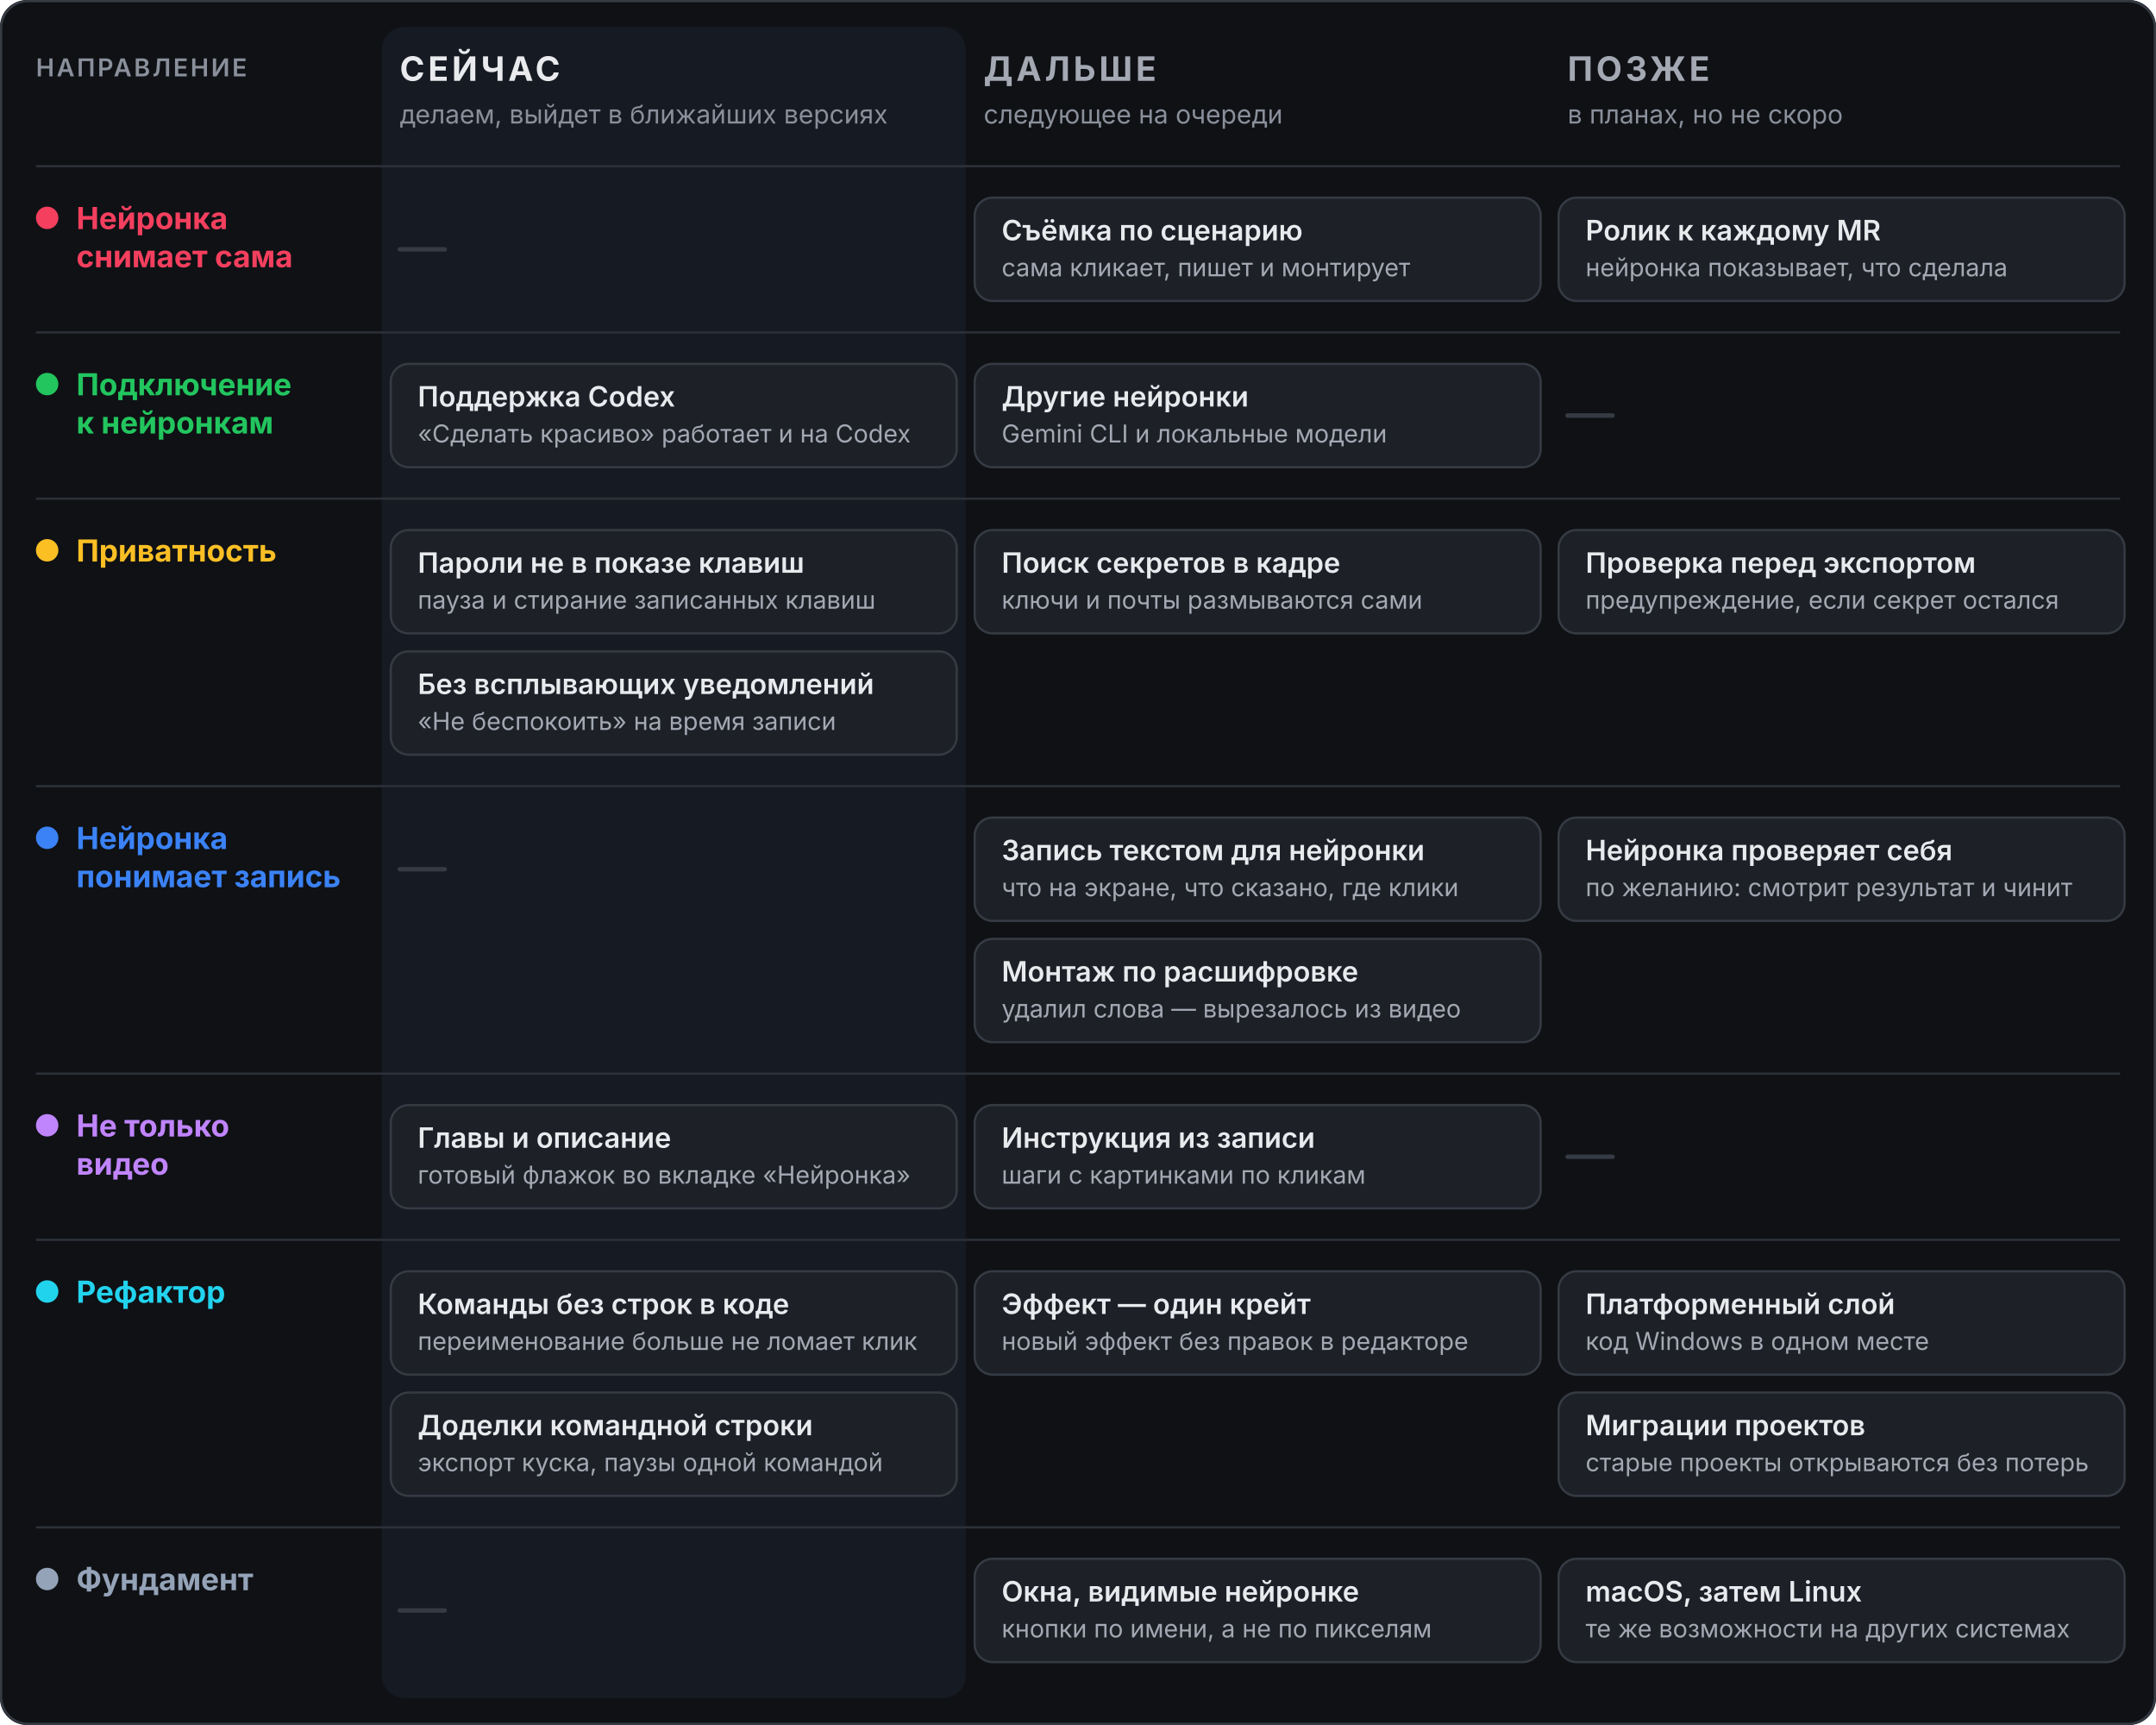
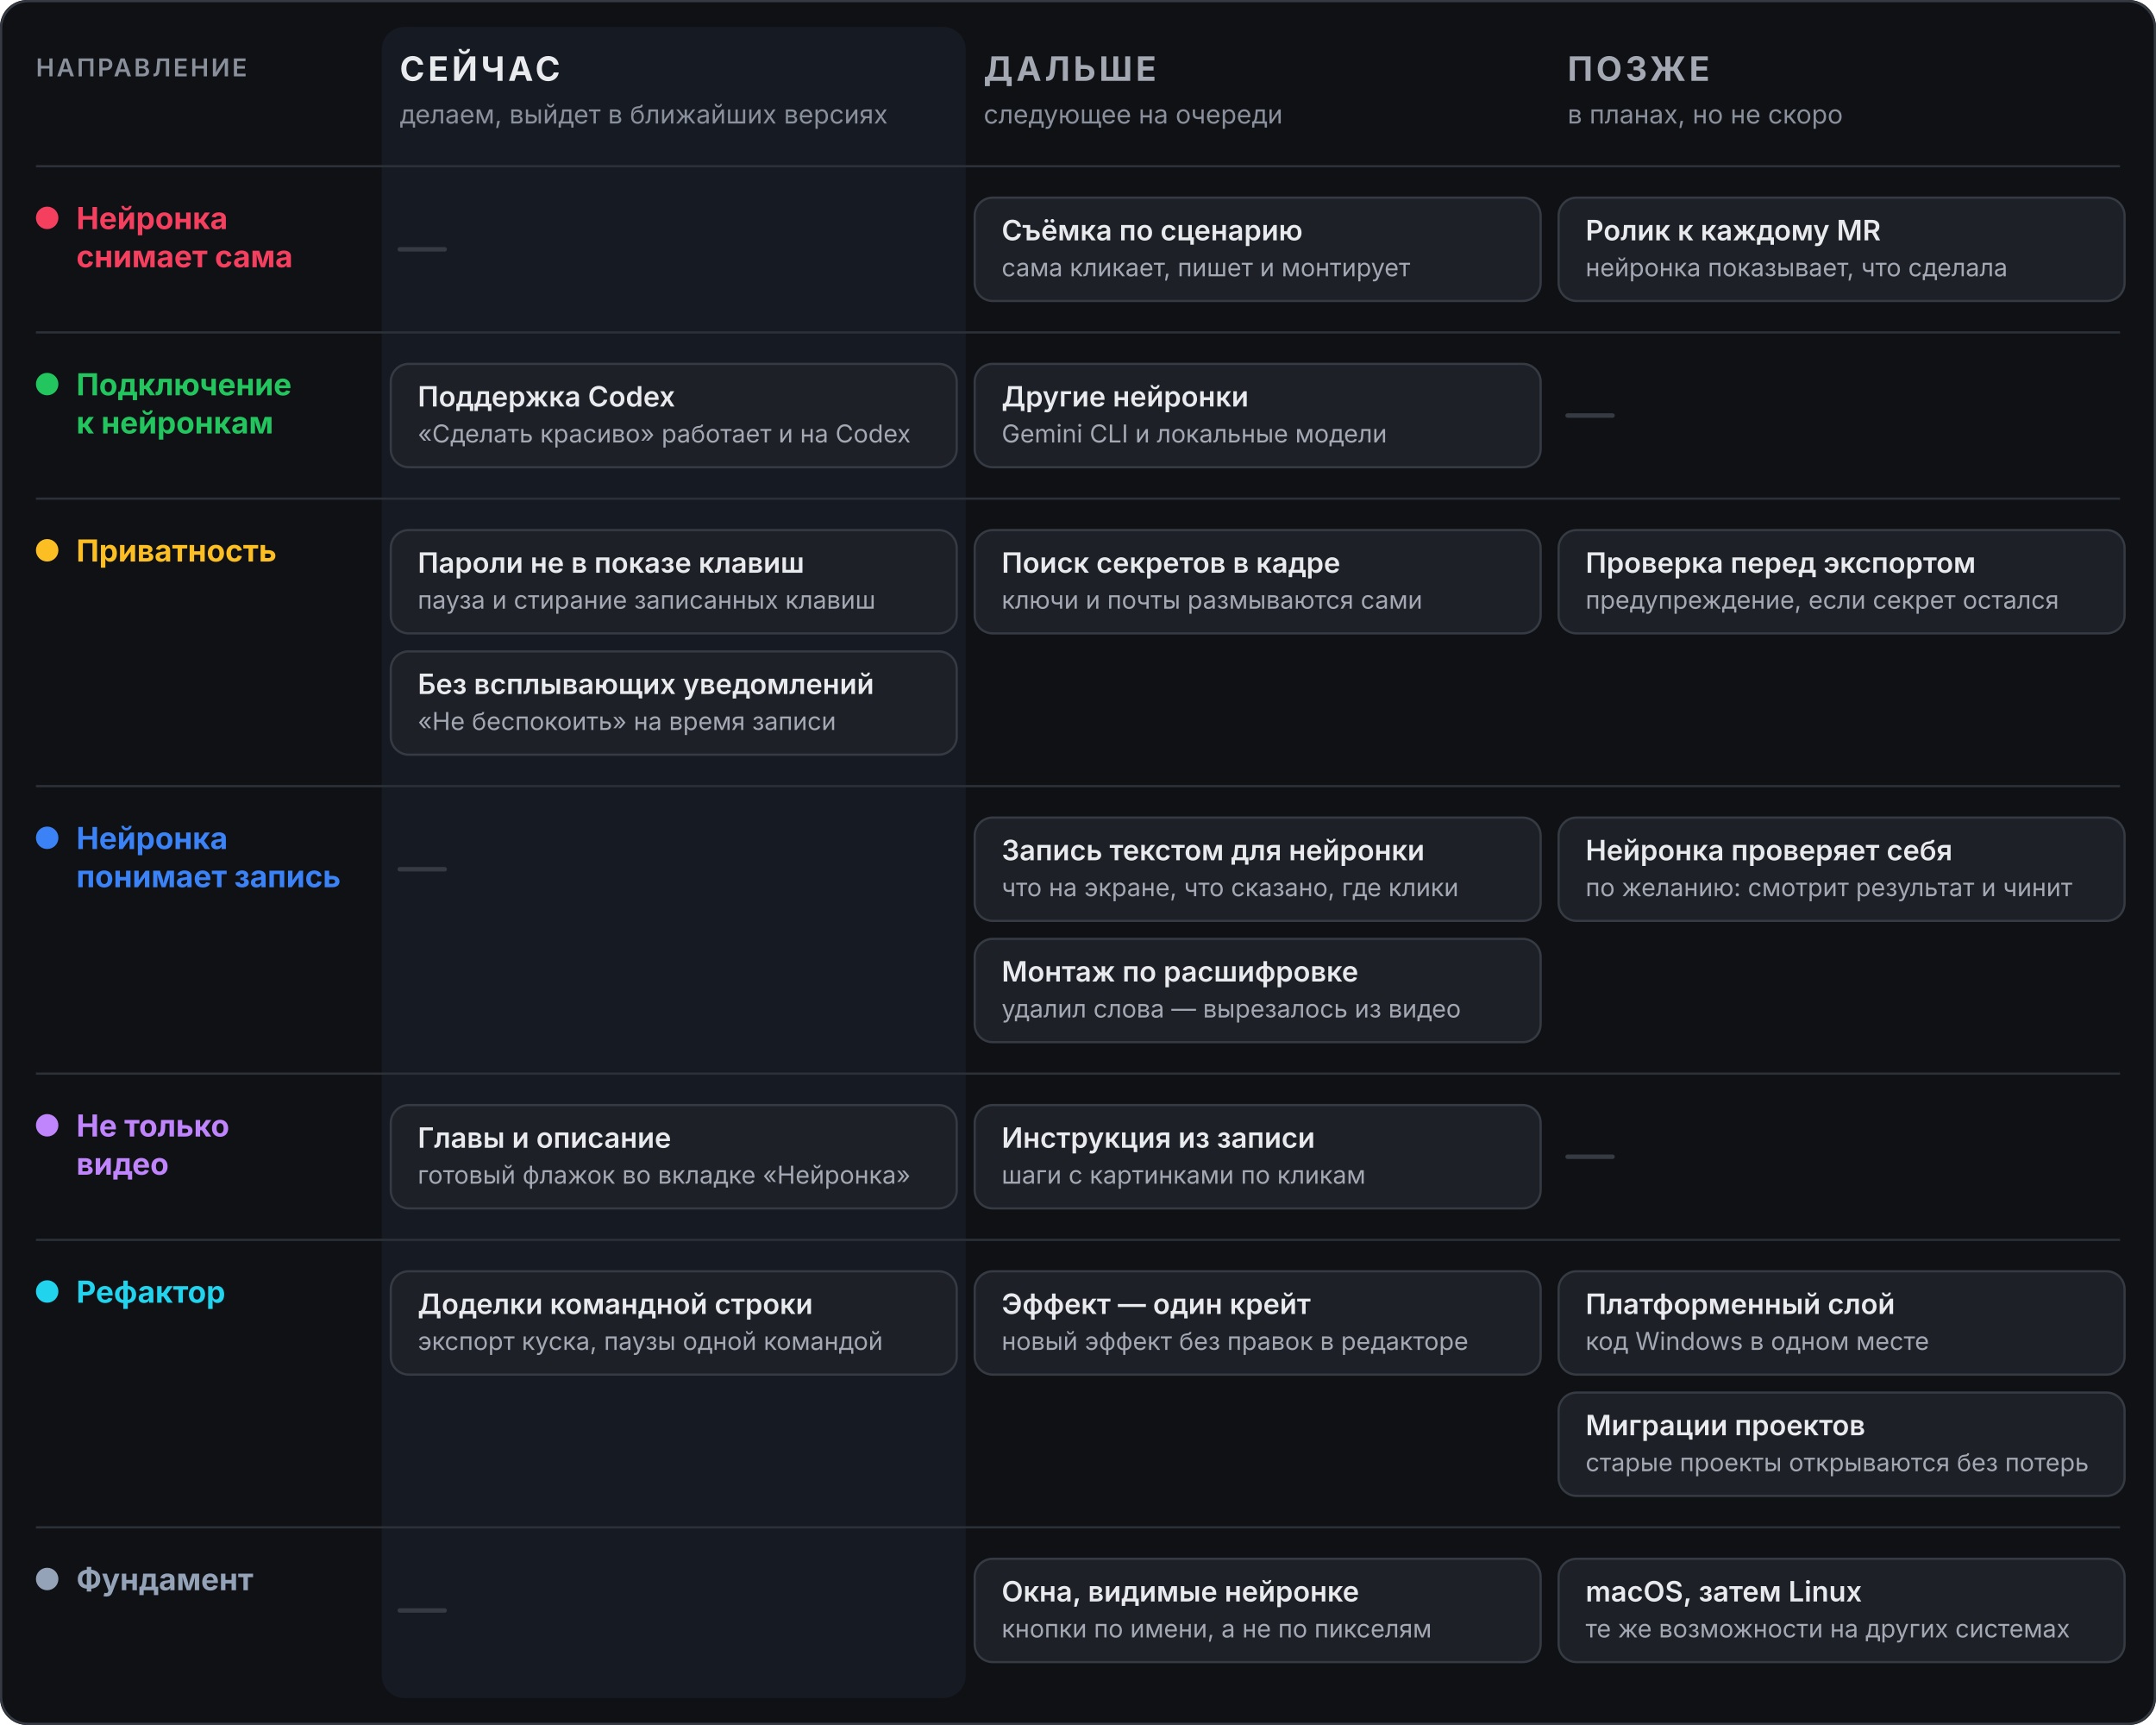
<svg xmlns="http://www.w3.org/2000/svg" viewBox="0 0 960 768" width="960" height="768" font-family="-apple-system,'Segoe UI',Inter,Roboto,Arial,sans-serif">
  <rect width="960" height="768" rx="12" fill="#0f1115" />
  <rect x="0.5" y="0.5" width="959" height="767" rx="12" fill="none" stroke="#353a43" />
  <rect x="170" y="12" width="260" height="744" rx="10" fill="#161a22" />
  <text x="16" y="34" font-size="11" font-weight="600" letter-spacing="1" fill="#8a909b">НАПРАВЛЕНИЕ</text>
  <text x="178" y="36" font-size="15" font-weight="700" letter-spacing="1.5" fill="#e8eaed">СЕЙЧАС</text>
  <text x="178" y="55" font-size="11.5" fill="#8a909b">делаем, выйдет в ближайших версиях</text>
  <text x="438" y="36" font-size="15" font-weight="700" letter-spacing="1.5" fill="#a3a8b3">ДАЛЬШЕ</text>
  <text x="438" y="55" font-size="11.5" fill="#8a909b">следующее на очереди</text>
  <text x="698" y="36" font-size="15" font-weight="700" letter-spacing="1.5" fill="#a3a8b3">ПОЗЖЕ</text>
  <text x="698" y="55" font-size="11.5" fill="#8a909b">в планах, но не скоро</text>
  <line x1="16" y1="74" x2="944" y2="74" stroke="#2c3038" />
  <circle cx="21" cy="97" r="5" fill="#f43f5e" />
  <text x="34" y="102" font-size="13.5" font-weight="700" fill="#f43f5e">Нейронка</text>
  <text x="34" y="119" font-size="13.5" font-weight="700" fill="#f43f5e">снимает сама</text>
  <line x1="178" y1="111" x2="198" y2="111" stroke="#353a43" stroke-width="2" stroke-linecap="round" />
  <rect x="434" y="88" width="252" height="46" rx="8" fill="#1d2027" stroke="#353a43" />
  <text x="446" y="107" font-size="12.5" font-weight="600" fill="#e8eaed">Съёмка по сценарию</text>
  <text x="446" y="123" font-size="11" fill="#a3a8b3">сама кликает, пишет и монтирует</text>
  <rect x="694" y="88" width="252" height="46" rx="8" fill="#1d2027" stroke="#353a43" />
  <text x="706" y="107" font-size="12.5" font-weight="600" fill="#e8eaed">Ролик к каждому MR</text>
  <text x="706" y="123" font-size="11" fill="#a3a8b3">нейронка показывает, что сделала</text>
  <line x1="16" y1="148" x2="944" y2="148" stroke="#2c3038" />
  <circle cx="21" cy="171" r="5" fill="#22c55e" />
  <text x="34" y="176" font-size="13.5" font-weight="700" fill="#22c55e">Подключение</text>
  <text x="34" y="193" font-size="13.5" font-weight="700" fill="#22c55e">к нейронкам</text>
  <rect x="174" y="162" width="252" height="46" rx="8" fill="#1d2027" stroke="#353a43" />
  <text x="186" y="181" font-size="12.5" font-weight="600" fill="#e8eaed">Поддержка Codex</text>
  <text x="186" y="197" font-size="11" fill="#a3a8b3">«Сделать красиво» работает и на Codex</text>
  <rect x="434" y="162" width="252" height="46" rx="8" fill="#1d2027" stroke="#353a43" />
  <text x="446" y="181" font-size="12.5" font-weight="600" fill="#e8eaed">Другие нейронки</text>
  <text x="446" y="197" font-size="11" fill="#a3a8b3">Gemini CLI и локальные модели</text>
  <line x1="698" y1="185" x2="718" y2="185" stroke="#353a43" stroke-width="2" stroke-linecap="round" />
  <line x1="16" y1="222" x2="944" y2="222" stroke="#2c3038" />
  <circle cx="21" cy="245" r="5" fill="#fbbf24" />
  <text x="34" y="250" font-size="13.5" font-weight="700" fill="#fbbf24">Приватность</text>
  <rect x="174" y="236" width="252" height="46" rx="8" fill="#1d2027" stroke="#353a43" />
  <text x="186" y="255" font-size="12.5" font-weight="600" fill="#e8eaed">Пароли не в показе клавиш</text>
  <text x="186" y="271" font-size="11" fill="#a3a8b3">пауза и стирание записанных клавиш</text>
  <rect x="174" y="290" width="252" height="46" rx="8" fill="#1d2027" stroke="#353a43" />
  <text x="186" y="309" font-size="12.5" font-weight="600" fill="#e8eaed">Без всплывающих уведомлений</text>
  <text x="186" y="325" font-size="11" fill="#a3a8b3">«Не беспокоить» на время записи</text>
  <rect x="434" y="236" width="252" height="46" rx="8" fill="#1d2027" stroke="#353a43" />
  <text x="446" y="255" font-size="12.5" font-weight="600" fill="#e8eaed">Поиск секретов в кадре</text>
  <text x="446" y="271" font-size="11" fill="#a3a8b3">ключи и почты размываются сами</text>
  <rect x="694" y="236" width="252" height="46" rx="8" fill="#1d2027" stroke="#353a43" />
  <text x="706" y="255" font-size="12.5" font-weight="600" fill="#e8eaed">Проверка перед экспортом</text>
  <text x="706" y="271" font-size="11" fill="#a3a8b3">предупреждение, если секрет остался</text>
  <line x1="16" y1="350" x2="944" y2="350" stroke="#2c3038" />
  <circle cx="21" cy="373" r="5" fill="#3b82f6" />
  <text x="34" y="378" font-size="13.5" font-weight="700" fill="#3b82f6">Нейронка</text>
  <text x="34" y="395" font-size="13.5" font-weight="700" fill="#3b82f6">понимает запись</text>
  <line x1="178" y1="387" x2="198" y2="387" stroke="#353a43" stroke-width="2" stroke-linecap="round" />
  <rect x="434" y="364" width="252" height="46" rx="8" fill="#1d2027" stroke="#353a43" />
  <text x="446" y="383" font-size="12.5" font-weight="600" fill="#e8eaed">Запись текстом для нейронки</text>
  <text x="446" y="399" font-size="11" fill="#a3a8b3">что на экране, что сказано, где клики</text>
  <rect x="434" y="418" width="252" height="46" rx="8" fill="#1d2027" stroke="#353a43" />
  <text x="446" y="437" font-size="12.5" font-weight="600" fill="#e8eaed">Монтаж по расшифровке</text>
  <text x="446" y="453" font-size="11" fill="#a3a8b3">удалил слова — вырезалось из видео</text>
  <rect x="694" y="364" width="252" height="46" rx="8" fill="#1d2027" stroke="#353a43" />
  <text x="706" y="383" font-size="12.5" font-weight="600" fill="#e8eaed">Нейронка проверяет себя</text>
  <text x="706" y="399" font-size="11" fill="#a3a8b3">по желанию: смотрит результат и чинит</text>
  <line x1="16" y1="478" x2="944" y2="478" stroke="#2c3038" />
  <circle cx="21" cy="501" r="5" fill="#c084fc" />
  <text x="34" y="506" font-size="13.5" font-weight="700" fill="#c084fc">Не только</text>
  <text x="34" y="523" font-size="13.5" font-weight="700" fill="#c084fc">видео</text>
  <rect x="174" y="492" width="252" height="46" rx="8" fill="#1d2027" stroke="#353a43" />
  <text x="186" y="511" font-size="12.5" font-weight="600" fill="#e8eaed">Главы и описание</text>
  <text x="186" y="527" font-size="11" fill="#a3a8b3">готовый флажок во вкладке «Нейронка»</text>
  <rect x="434" y="492" width="252" height="46" rx="8" fill="#1d2027" stroke="#353a43" />
  <text x="446" y="511" font-size="12.5" font-weight="600" fill="#e8eaed">Инструкция из записи</text>
  <text x="446" y="527" font-size="11" fill="#a3a8b3">шаги с картинками по кликам</text>
  <line x1="698" y1="515" x2="718" y2="515" stroke="#353a43" stroke-width="2" stroke-linecap="round" />
  <line x1="16" y1="552" x2="944" y2="552" stroke="#2c3038" />
  <circle cx="21" cy="575" r="5" fill="#22d3ee" />
  <text x="34" y="580" font-size="13.5" font-weight="700" fill="#22d3ee">Рефактор</text>
  <rect x="174" y="566" width="252" height="46" rx="8" fill="#1d2027" stroke="#353a43" />
-   <text x="186" y="585" font-size="12.5" font-weight="600" fill="#e8eaed">Команды без строк в коде</text>
-   <text x="186" y="601" font-size="11" fill="#a3a8b3">переименование больше не ломает клик</text>
-   <rect x="174" y="620" width="252" height="46" rx="8" fill="#1d2027" stroke="#353a43" />
-   <text x="186" y="639" font-size="12.5" font-weight="600" fill="#e8eaed">Доделки командной строки</text>
-   <text x="186" y="655" font-size="11" fill="#a3a8b3">экспорт куска, паузы одной командой</text>
+   <text x="186" y="585" font-size="12.5" font-weight="600" fill="#e8eaed">Доделки командной строки</text>
+   <text x="186" y="601" font-size="11" fill="#a3a8b3">экспорт куска, паузы одной командой</text>
  <rect x="434" y="566" width="252" height="46" rx="8" fill="#1d2027" stroke="#353a43" />
  <text x="446" y="585" font-size="12.5" font-weight="600" fill="#e8eaed">Эффект — один крейт</text>
  <text x="446" y="601" font-size="11" fill="#a3a8b3">новый эффект без правок в редакторе</text>
  <rect x="694" y="566" width="252" height="46" rx="8" fill="#1d2027" stroke="#353a43" />
  <text x="706" y="585" font-size="12.5" font-weight="600" fill="#e8eaed">Платформенный слой</text>
  <text x="706" y="601" font-size="11" fill="#a3a8b3">код Windows в одном месте</text>
  <rect x="694" y="620" width="252" height="46" rx="8" fill="#1d2027" stroke="#353a43" />
  <text x="706" y="639" font-size="12.5" font-weight="600" fill="#e8eaed">Миграции проектов</text>
  <text x="706" y="655" font-size="11" fill="#a3a8b3">старые проекты открываются без потерь</text>
  <line x1="16" y1="680" x2="944" y2="680" stroke="#2c3038" />
  <circle cx="21" cy="703" r="5" fill="#94a3b8" />
  <text x="34" y="708" font-size="13.5" font-weight="700" fill="#94a3b8">Фундамент</text>
  <line x1="178" y1="717" x2="198" y2="717" stroke="#353a43" stroke-width="2" stroke-linecap="round" />
  <rect x="434" y="694" width="252" height="46" rx="8" fill="#1d2027" stroke="#353a43" />
  <text x="446" y="713" font-size="12.5" font-weight="600" fill="#e8eaed">Окна, видимые нейронке</text>
  <text x="446" y="729" font-size="11" fill="#a3a8b3">кнопки по имени, а не по пикселям</text>
  <rect x="694" y="694" width="252" height="46" rx="8" fill="#1d2027" stroke="#353a43" />
  <text x="706" y="713" font-size="12.5" font-weight="600" fill="#e8eaed">macOS, затем Linux</text>
  <text x="706" y="729" font-size="11" fill="#a3a8b3">те же возможности на других системах</text>
</svg>
